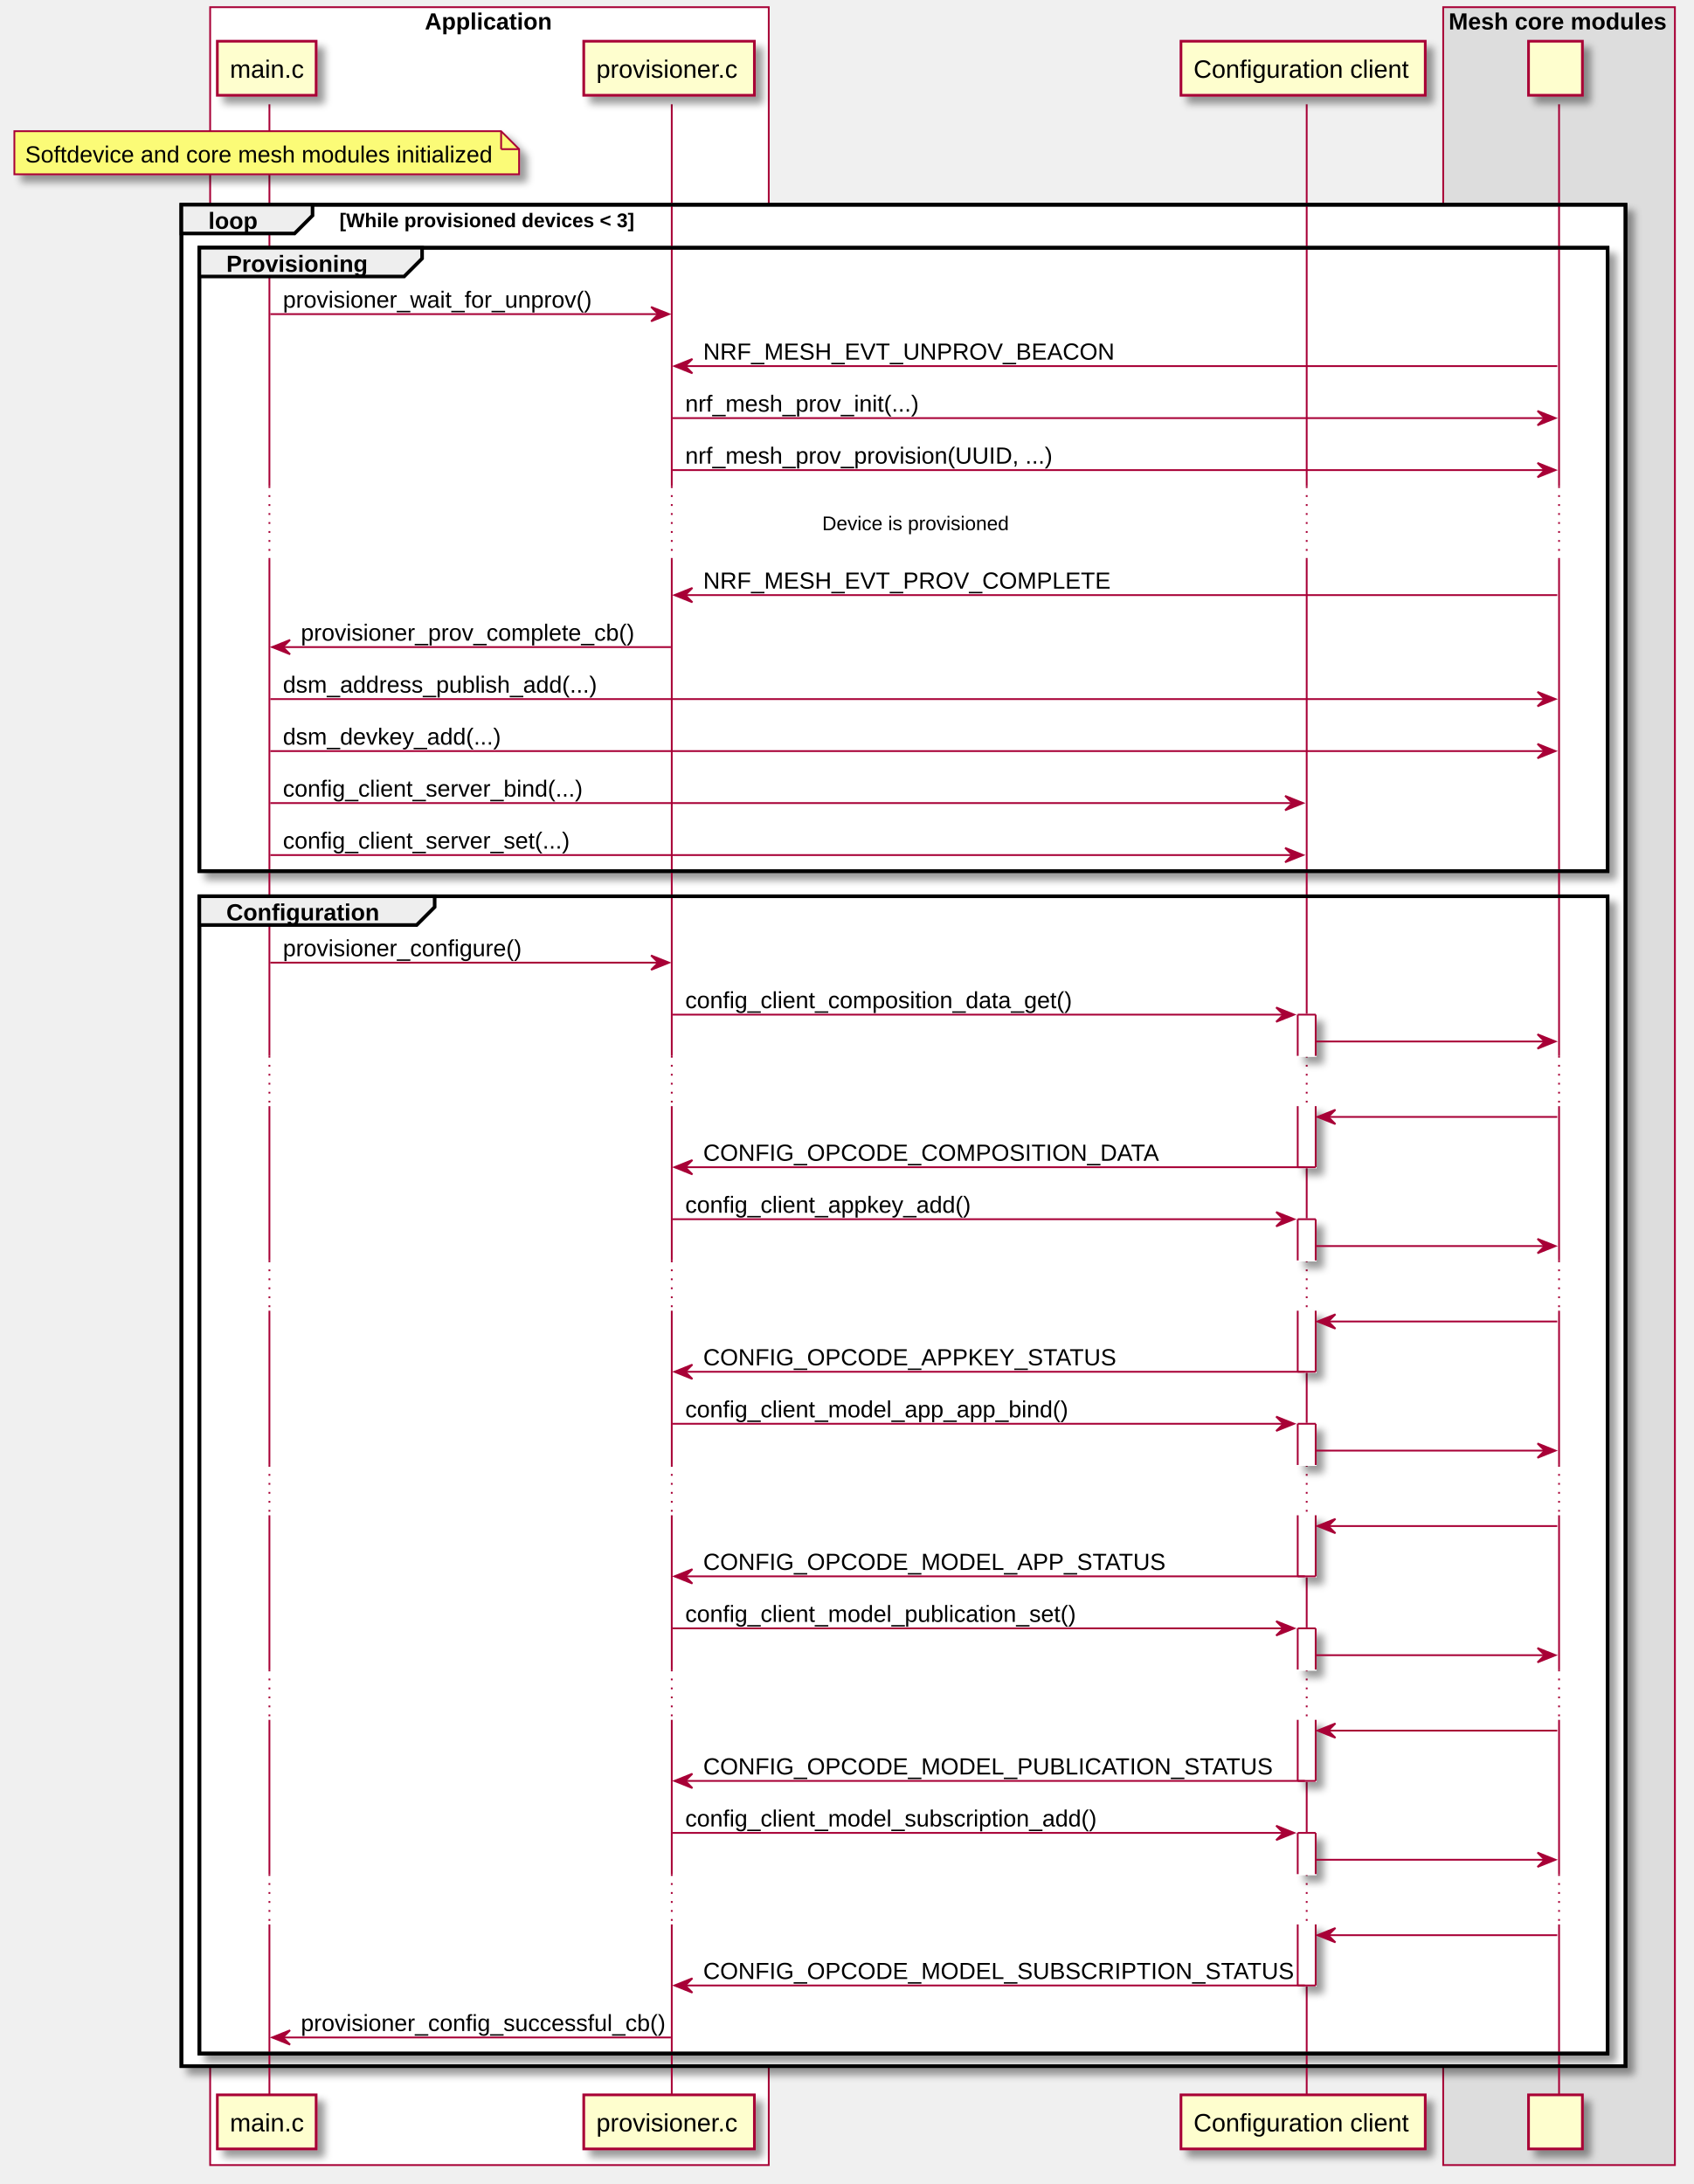
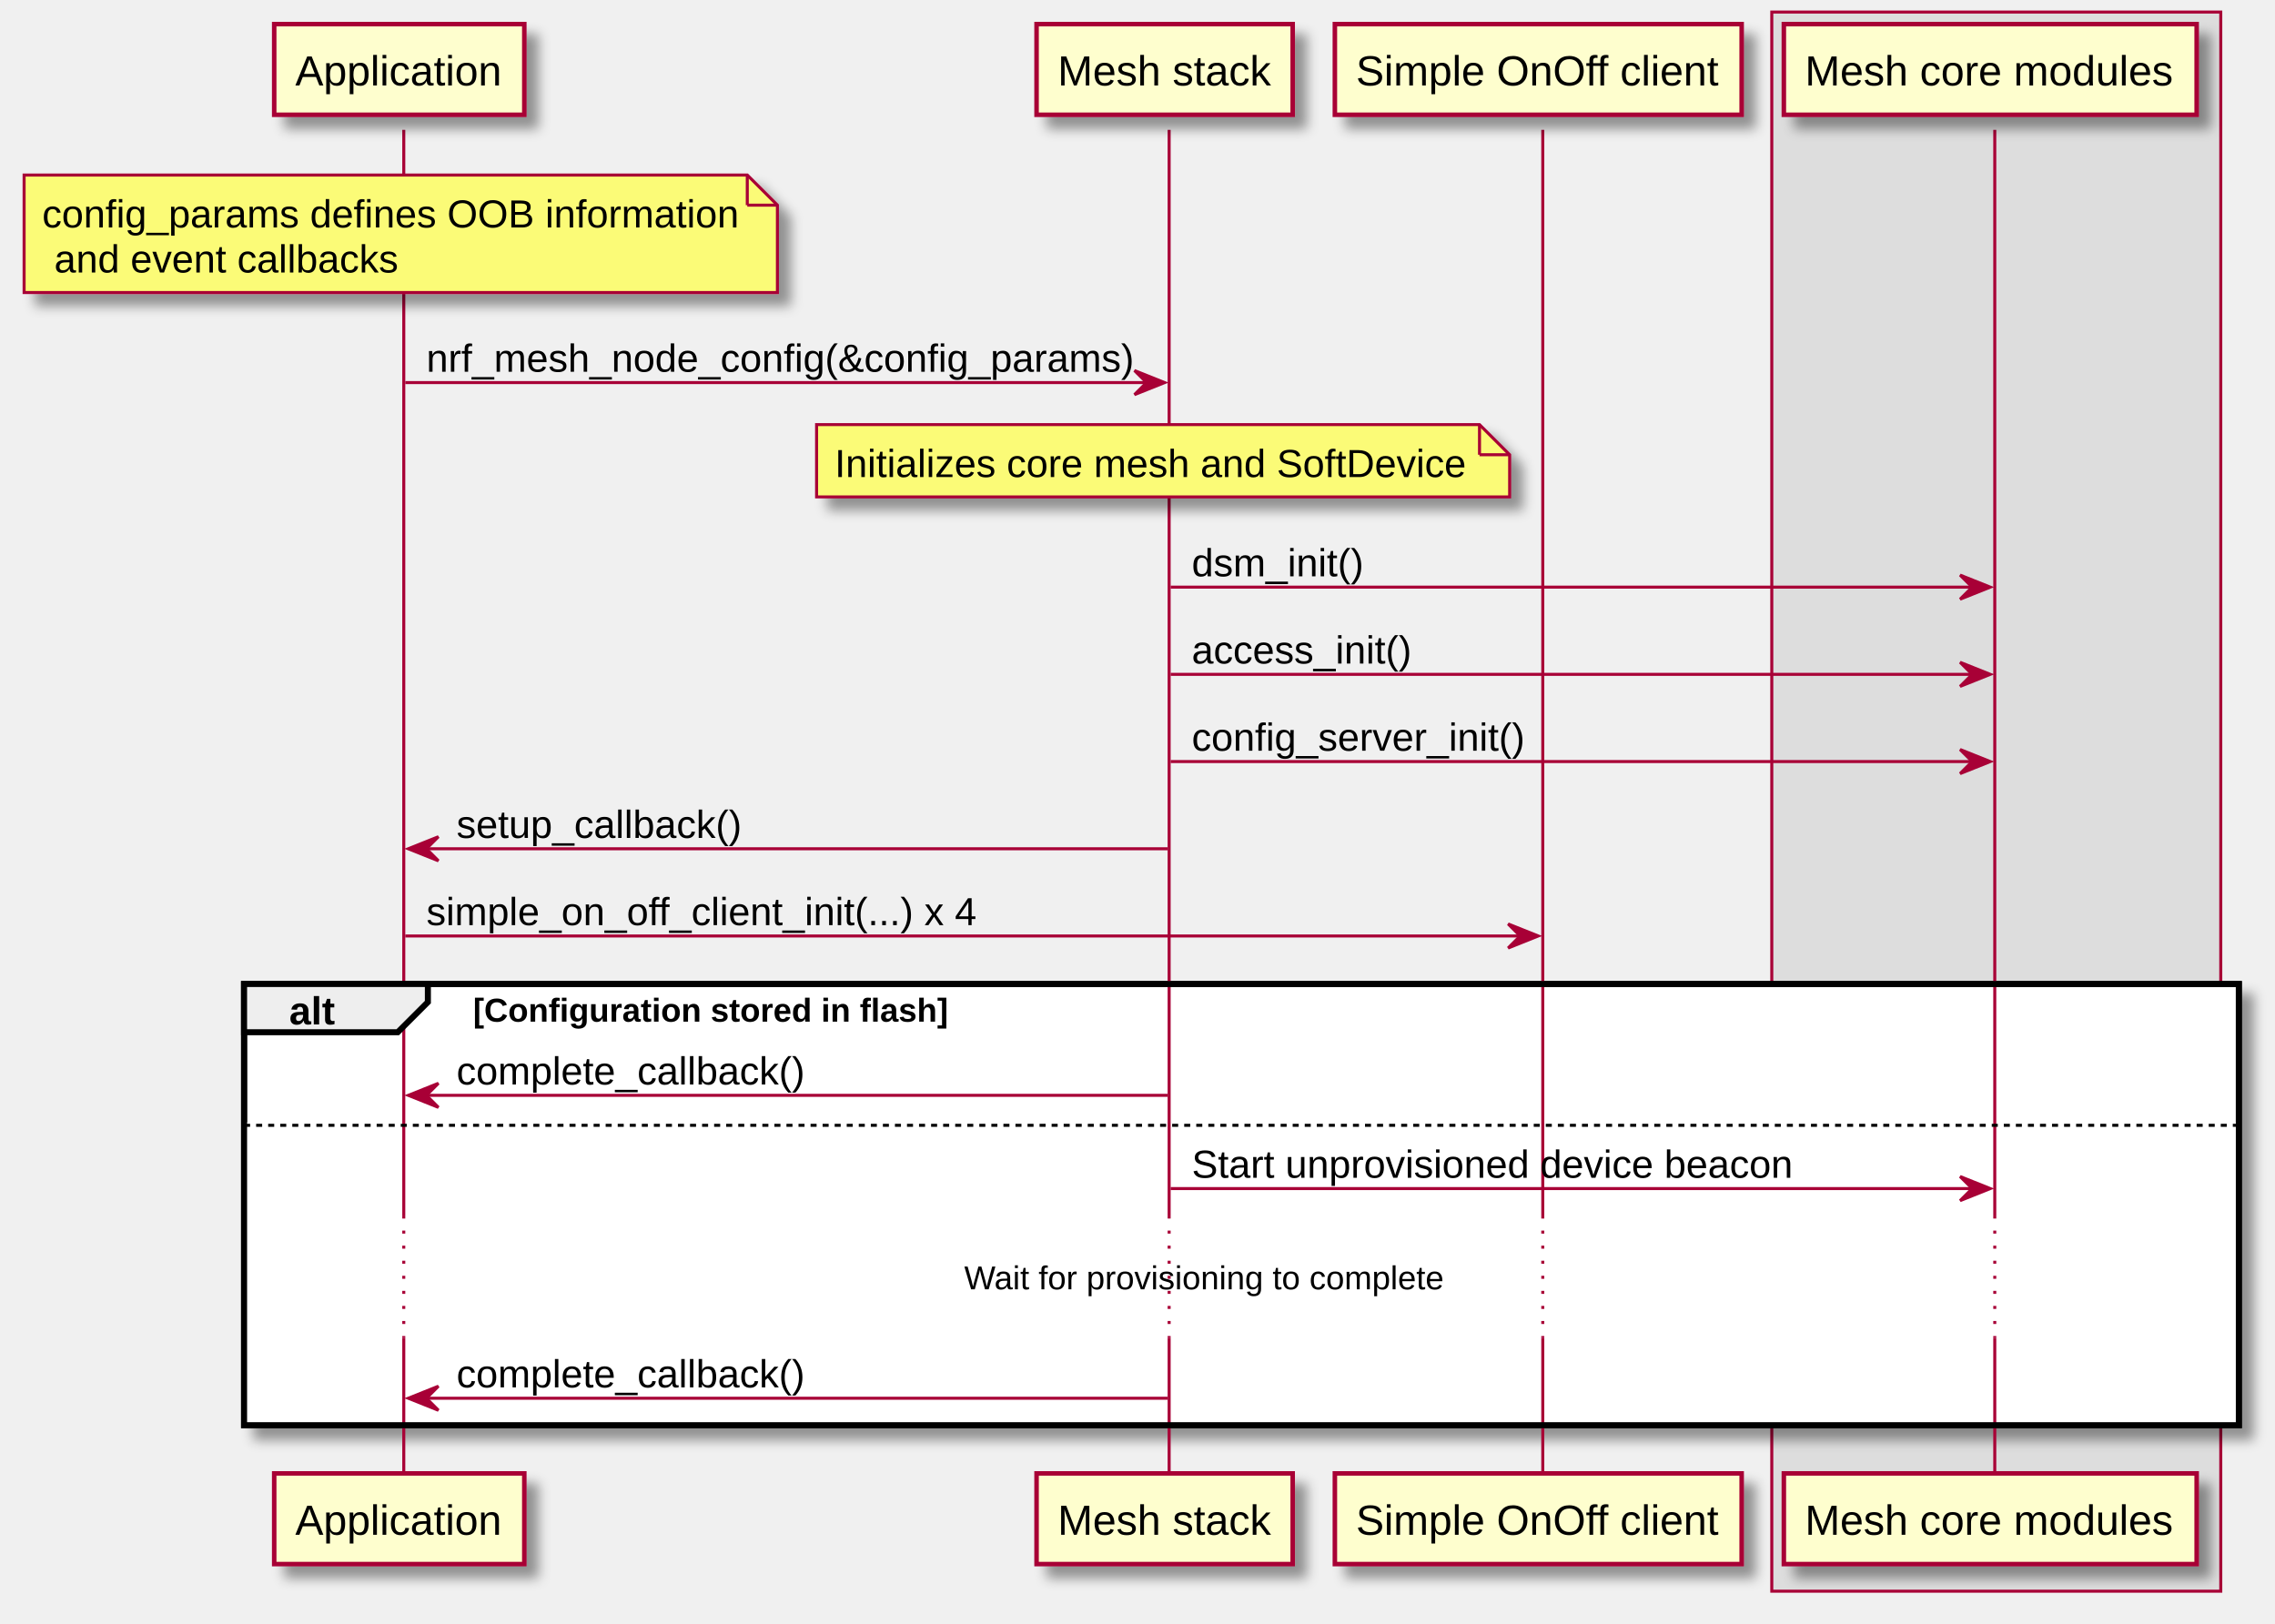
- <svg xmlns="http://www.w3.org/2000/svg" contentScriptType="application/ecmascript" contentStyleType="text/css" height="1216px" preserveAspectRatio="none" style="width:943px;height:1216px;" version="1.1" viewBox="0 0 943 1216" width="943px" zoomAndPan="magnify">
+ <svg xmlns="http://www.w3.org/2000/svg" contentScriptType="application/ecmascript" contentStyleType="text/css" height="539px" preserveAspectRatio="none" style="width:755px;height:539px;" version="1.1" viewBox="0 0 755 539" width="755px" zoomAndPan="magnify">
  <defs>
-     <filter height="300%" id="f1gpi3arxd0qck" width="300%" x="-1" y="-1">
+     <filter height="300%" id="f15h57kr33lll6" width="300%" x="-1" y="-1">
      <feGaussianBlur result="blurOut" stdDeviation="2.0" />
      <feColorMatrix in="blurOut" result="blurOut2" type="matrix" values="0 0 0 0 0 0 0 0 0 0 0 0 0 0 0 0 0 0 .4 0" />
      <feOffset dx="4.0" dy="4.0" in="blurOut2" result="blurOut3" />
      <feBlend in="SourceGraphic" in2="blurOut3" mode="normal" />
    </filter>
  </defs>
  <g>
-     <rect fill="#FFFFFF" height="1201.462" style="stroke: #A80036; stroke-width: 1.0;" width="311" x="117" y="4" />
-     <text fill="#000000" font-family="Arial" font-size="13" font-weight="bold" lengthAdjust="spacingAndGlyphs" textLength="72" x="236.5" y="16.407">Application</text>
-     <rect fill="#DDDDDD" height="1201.462" style="stroke: #A80036; stroke-width: 1.0;" width="129" x="803.5" y="4" />
-     <text fill="#000000" font-family="Arial" font-size="13" font-weight="bold" lengthAdjust="spacingAndGlyphs" textLength="123" x="806.5" y="16.407">Mesh core modules</text>
-     <rect fill="#FFFFFF" filter="url(#f1gpi3arxd0qck)" height="22.949" style="stroke: #FFFFFF; stroke-width: 1.0;" width="10" x="722.5" y="564.927" />
-     <line style="stroke: #A80036; stroke-width: 1.0;" x1="722.5" x2="722.5" y1="564.927" y2="587.876" />
-     <line style="stroke: #A80036; stroke-width: 1.0;" x1="732.5" x2="732.5" y1="564.927" y2="587.876" />
-     <line style="stroke: #A80036; stroke-width: 1.0;" x1="722.5" x2="732.5" y1="564.927" y2="564.927" />
-     <rect fill="#FFFFFF" filter="url(#f1gpi3arxd0qck)" height="34" style="stroke: #FFFFFF; stroke-width: 1.0;" width="10" x="722.5" y="615.876" />
-     <line style="stroke: #A80036; stroke-width: 1.0;" x1="722.5" x2="722.5" y1="615.876" y2="649.876" />
-     <line style="stroke: #A80036; stroke-width: 1.0;" x1="732.5" x2="732.5" y1="615.876" y2="649.876" />
-     <line style="stroke: #A80036; stroke-width: 1.0;" x1="722.5" x2="732.5" y1="649.876" y2="649.876" />
-     <rect fill="#FFFFFF" filter="url(#f1gpi3arxd0qck)" height="22.949" style="stroke: #FFFFFF; stroke-width: 1.0;" width="10" x="722.5" y="678.825" />
-     <line style="stroke: #A80036; stroke-width: 1.0;" x1="722.5" x2="722.5" y1="678.825" y2="701.773" />
-     <line style="stroke: #A80036; stroke-width: 1.0;" x1="732.5" x2="732.5" y1="678.825" y2="701.773" />
-     <line style="stroke: #A80036; stroke-width: 1.0;" x1="722.5" x2="732.5" y1="678.825" y2="678.825" />
-     <rect fill="#FFFFFF" filter="url(#f1gpi3arxd0qck)" height="34" style="stroke: #FFFFFF; stroke-width: 1.0;" width="10" x="722.5" y="729.773" />
-     <line style="stroke: #A80036; stroke-width: 1.0;" x1="722.5" x2="722.5" y1="729.773" y2="763.773" />
-     <line style="stroke: #A80036; stroke-width: 1.0;" x1="732.5" x2="732.5" y1="729.773" y2="763.773" />
-     <line style="stroke: #A80036; stroke-width: 1.0;" x1="722.5" x2="732.5" y1="763.773" y2="763.773" />
-     <rect fill="#FFFFFF" filter="url(#f1gpi3arxd0qck)" height="22.949" style="stroke: #FFFFFF; stroke-width: 1.0;" width="10" x="722.5" y="792.722" />
-     <line style="stroke: #A80036; stroke-width: 1.0;" x1="722.5" x2="722.5" y1="792.722" y2="815.671" />
-     <line style="stroke: #A80036; stroke-width: 1.0;" x1="732.5" x2="732.5" y1="792.722" y2="815.671" />
-     <line style="stroke: #A80036; stroke-width: 1.0;" x1="722.5" x2="732.5" y1="792.722" y2="792.722" />
-     <rect fill="#FFFFFF" filter="url(#f1gpi3arxd0qck)" height="34" style="stroke: #FFFFFF; stroke-width: 1.0;" width="10" x="722.5" y="843.671" />
-     <line style="stroke: #A80036; stroke-width: 1.0;" x1="722.5" x2="722.5" y1="843.671" y2="877.671" />
-     <line style="stroke: #A80036; stroke-width: 1.0;" x1="732.5" x2="732.5" y1="843.671" y2="877.671" />
-     <line style="stroke: #A80036; stroke-width: 1.0;" x1="722.5" x2="732.5" y1="877.671" y2="877.671" />
-     <rect fill="#FFFFFF" filter="url(#f1gpi3arxd0qck)" height="22.949" style="stroke: #FFFFFF; stroke-width: 1.0;" width="10" x="722.5" y="906.62" />
-     <line style="stroke: #A80036; stroke-width: 1.0;" x1="722.5" x2="722.5" y1="906.62" y2="929.568" />
-     <line style="stroke: #A80036; stroke-width: 1.0;" x1="732.5" x2="732.5" y1="906.62" y2="929.568" />
-     <line style="stroke: #A80036; stroke-width: 1.0;" x1="722.5" x2="732.5" y1="906.62" y2="906.62" />
-     <rect fill="#FFFFFF" filter="url(#f1gpi3arxd0qck)" height="34" style="stroke: #FFFFFF; stroke-width: 1.0;" width="10" x="722.5" y="957.568" />
-     <line style="stroke: #A80036; stroke-width: 1.0;" x1="722.5" x2="722.5" y1="957.568" y2="991.568" />
-     <line style="stroke: #A80036; stroke-width: 1.0;" x1="732.5" x2="732.5" y1="957.568" y2="991.568" />
-     <line style="stroke: #A80036; stroke-width: 1.0;" x1="722.5" x2="732.5" y1="991.568" y2="991.568" />
-     <rect fill="#FFFFFF" filter="url(#f1gpi3arxd0qck)" height="22.949" style="stroke: #FFFFFF; stroke-width: 1.0;" width="10" x="722.5" y="1020.517" />
-     <line style="stroke: #A80036; stroke-width: 1.0;" x1="722.5" x2="722.5" y1="1020.517" y2="1043.466" />
-     <line style="stroke: #A80036; stroke-width: 1.0;" x1="732.5" x2="732.5" y1="1020.517" y2="1043.466" />
-     <line style="stroke: #A80036; stroke-width: 1.0;" x1="722.5" x2="732.5" y1="1020.517" y2="1020.517" />
-     <rect fill="#FFFFFF" filter="url(#f1gpi3arxd0qck)" height="34" style="stroke: #FFFFFF; stroke-width: 1.0;" width="10" x="722.5" y="1071.466" />
-     <line style="stroke: #A80036; stroke-width: 1.0;" x1="722.5" x2="722.5" y1="1071.466" y2="1105.466" />
-     <line style="stroke: #A80036; stroke-width: 1.0;" x1="732.5" x2="732.5" y1="1071.466" y2="1105.466" />
-     <line style="stroke: #A80036; stroke-width: 1.0;" x1="722.5" x2="732.5" y1="1105.466" y2="1105.466" />
-     <rect fill="#FFFFFF" filter="url(#f1gpi3arxd0qck)" height="1036.367" style="stroke: #000000; stroke-width: 2.0;" width="804" x="101" y="113.996" />
-     <rect fill="#FFFFFF" filter="url(#f1gpi3arxd0qck)" height="347.085" style="stroke: #000000; stroke-width: 2.0;" width="784" x="111" y="137.945" />
-     <rect fill="#FFFFFF" filter="url(#f1gpi3arxd0qck)" height="644.333" style="stroke: #000000; stroke-width: 2.0;" width="784" x="111" y="499.03" />
-     <line style="stroke: #A80036; stroke-width: 1.0;" x1="150" x2="150" y1="58.047" y2="270.688" />
-     <line style="stroke: #A80036; stroke-width: 1.0; stroke-dasharray: 1.0,4.0;" x1="150" x2="150" y1="270.688" y2="311.337" />
-     <line style="stroke: #A80036; stroke-width: 1.0;" x1="150" x2="150" y1="311.337" y2="587.876" />
-     <line style="stroke: #A80036; stroke-width: 1.0; stroke-dasharray: 1.0,4.0;" x1="150" x2="150" y1="587.876" y2="615.876" />
-     <line style="stroke: #A80036; stroke-width: 1.0;" x1="150" x2="150" y1="615.876" y2="701.773" />
-     <line style="stroke: #A80036; stroke-width: 1.0; stroke-dasharray: 1.0,4.0;" x1="150" x2="150" y1="701.773" y2="729.773" />
-     <line style="stroke: #A80036; stroke-width: 1.0;" x1="150" x2="150" y1="729.773" y2="815.671" />
-     <line style="stroke: #A80036; stroke-width: 1.0; stroke-dasharray: 1.0,4.0;" x1="150" x2="150" y1="815.671" y2="843.671" />
-     <line style="stroke: #A80036; stroke-width: 1.0;" x1="150" x2="150" y1="843.671" y2="929.568" />
-     <line style="stroke: #A80036; stroke-width: 1.0; stroke-dasharray: 1.0,4.0;" x1="150" x2="150" y1="929.568" y2="957.568" />
-     <line style="stroke: #A80036; stroke-width: 1.0;" x1="150" x2="150" y1="957.568" y2="1043.466" />
-     <line style="stroke: #A80036; stroke-width: 1.0; stroke-dasharray: 1.0,4.0;" x1="150" x2="150" y1="1043.466" y2="1071.466" />
-     <line style="stroke: #A80036; stroke-width: 1.0;" x1="150" x2="150" y1="1071.466" y2="1167.363" />
-     <line style="stroke: #A80036; stroke-width: 1.0;" x1="374" x2="374" y1="58.047" y2="270.688" />
-     <line style="stroke: #A80036; stroke-width: 1.0; stroke-dasharray: 1.0,4.0;" x1="374" x2="374" y1="270.688" y2="311.337" />
-     <line style="stroke: #A80036; stroke-width: 1.0;" x1="374" x2="374" y1="311.337" y2="587.876" />
-     <line style="stroke: #A80036; stroke-width: 1.0; stroke-dasharray: 1.0,4.0;" x1="374" x2="374" y1="587.876" y2="615.876" />
-     <line style="stroke: #A80036; stroke-width: 1.0;" x1="374" x2="374" y1="615.876" y2="701.773" />
-     <line style="stroke: #A80036; stroke-width: 1.0; stroke-dasharray: 1.0,4.0;" x1="374" x2="374" y1="701.773" y2="729.773" />
-     <line style="stroke: #A80036; stroke-width: 1.0;" x1="374" x2="374" y1="729.773" y2="815.671" />
-     <line style="stroke: #A80036; stroke-width: 1.0; stroke-dasharray: 1.0,4.0;" x1="374" x2="374" y1="815.671" y2="843.671" />
-     <line style="stroke: #A80036; stroke-width: 1.0;" x1="374" x2="374" y1="843.671" y2="929.568" />
-     <line style="stroke: #A80036; stroke-width: 1.0; stroke-dasharray: 1.0,4.0;" x1="374" x2="374" y1="929.568" y2="957.568" />
-     <line style="stroke: #A80036; stroke-width: 1.0;" x1="374" x2="374" y1="957.568" y2="1043.466" />
-     <line style="stroke: #A80036; stroke-width: 1.0; stroke-dasharray: 1.0,4.0;" x1="374" x2="374" y1="1043.466" y2="1071.466" />
-     <line style="stroke: #A80036; stroke-width: 1.0;" x1="374" x2="374" y1="1071.466" y2="1167.363" />
-     <line style="stroke: #A80036; stroke-width: 1.0;" x1="727.5" x2="727.5" y1="58.047" y2="270.688" />
-     <line style="stroke: #A80036; stroke-width: 1.0; stroke-dasharray: 1.0,4.0;" x1="727.5" x2="727.5" y1="270.688" y2="311.337" />
-     <line style="stroke: #A80036; stroke-width: 1.0;" x1="727.5" x2="727.5" y1="311.337" y2="587.876" />
-     <line style="stroke: #A80036; stroke-width: 1.0; stroke-dasharray: 1.0,4.0;" x1="727.5" x2="727.5" y1="587.876" y2="615.876" />
-     <line style="stroke: #A80036; stroke-width: 1.0;" x1="727.5" x2="727.5" y1="615.876" y2="701.773" />
-     <line style="stroke: #A80036; stroke-width: 1.0; stroke-dasharray: 1.0,4.0;" x1="727.5" x2="727.5" y1="701.773" y2="729.773" />
-     <line style="stroke: #A80036; stroke-width: 1.0;" x1="727.5" x2="727.5" y1="729.773" y2="815.671" />
-     <line style="stroke: #A80036; stroke-width: 1.0; stroke-dasharray: 1.0,4.0;" x1="727.5" x2="727.5" y1="815.671" y2="843.671" />
-     <line style="stroke: #A80036; stroke-width: 1.0;" x1="727.5" x2="727.5" y1="843.671" y2="929.568" />
-     <line style="stroke: #A80036; stroke-width: 1.0; stroke-dasharray: 1.0,4.0;" x1="727.5" x2="727.5" y1="929.568" y2="957.568" />
-     <line style="stroke: #A80036; stroke-width: 1.0;" x1="727.5" x2="727.5" y1="957.568" y2="1043.466" />
-     <line style="stroke: #A80036; stroke-width: 1.0; stroke-dasharray: 1.0,4.0;" x1="727.5" x2="727.5" y1="1043.466" y2="1071.466" />
-     <line style="stroke: #A80036; stroke-width: 1.0;" x1="727.5" x2="727.5" y1="1071.466" y2="1167.363" />
-     <line style="stroke: #A80036; stroke-width: 1.0;" x1="868" x2="868" y1="58.047" y2="270.688" />
-     <line style="stroke: #A80036; stroke-width: 1.0; stroke-dasharray: 1.0,4.0;" x1="868" x2="868" y1="270.688" y2="311.337" />
-     <line style="stroke: #A80036; stroke-width: 1.0;" x1="868" x2="868" y1="311.337" y2="587.876" />
-     <line style="stroke: #A80036; stroke-width: 1.0; stroke-dasharray: 1.0,4.0;" x1="868" x2="868" y1="587.876" y2="615.876" />
-     <line style="stroke: #A80036; stroke-width: 1.0;" x1="868" x2="868" y1="615.876" y2="701.773" />
-     <line style="stroke: #A80036; stroke-width: 1.0; stroke-dasharray: 1.0,4.0;" x1="868" x2="868" y1="701.773" y2="729.773" />
-     <line style="stroke: #A80036; stroke-width: 1.0;" x1="868" x2="868" y1="729.773" y2="815.671" />
-     <line style="stroke: #A80036; stroke-width: 1.0; stroke-dasharray: 1.0,4.0;" x1="868" x2="868" y1="815.671" y2="843.671" />
-     <line style="stroke: #A80036; stroke-width: 1.0;" x1="868" x2="868" y1="843.671" y2="929.568" />
-     <line style="stroke: #A80036; stroke-width: 1.0; stroke-dasharray: 1.0,4.0;" x1="868" x2="868" y1="929.568" y2="957.568" />
-     <line style="stroke: #A80036; stroke-width: 1.0;" x1="868" x2="868" y1="957.568" y2="1043.466" />
-     <line style="stroke: #A80036; stroke-width: 1.0; stroke-dasharray: 1.0,4.0;" x1="868" x2="868" y1="1043.466" y2="1071.466" />
-     <line style="stroke: #A80036; stroke-width: 1.0;" x1="868" x2="868" y1="1071.466" y2="1167.363" />
-     <rect fill="#FEFECE" filter="url(#f1gpi3arxd0qck)" height="30.099" style="stroke: #A80036; stroke-width: 1.5;" width="55" x="121" y="22.949" />
-     <text fill="#000000" font-family="Arial" font-size="14" lengthAdjust="spacingAndGlyphs" textLength="41" x="128" y="43.31">main.c</text>
-     <rect fill="#FEFECE" filter="url(#f1gpi3arxd0qck)" height="30.099" style="stroke: #A80036; stroke-width: 1.5;" width="55" x="121" y="1166.363" />
-     <text fill="#000000" font-family="Arial" font-size="14" lengthAdjust="spacingAndGlyphs" textLength="41" x="128" y="1186.724">main.c</text>
-     <rect fill="#FEFECE" filter="url(#f1gpi3arxd0qck)" height="30.099" style="stroke: #A80036; stroke-width: 1.5;" width="95" x="325" y="22.949" />
-     <text fill="#000000" font-family="Arial" font-size="14" lengthAdjust="spacingAndGlyphs" textLength="81" x="332" y="43.31">provisioner.c</text>
-     <rect fill="#FEFECE" filter="url(#f1gpi3arxd0qck)" height="30.099" style="stroke: #A80036; stroke-width: 1.5;" width="95" x="325" y="1166.363" />
-     <text fill="#000000" font-family="Arial" font-size="14" lengthAdjust="spacingAndGlyphs" textLength="81" x="332" y="1186.724">provisioner.c</text>
-     <rect fill="#FEFECE" filter="url(#f1gpi3arxd0qck)" height="30.099" style="stroke: #A80036; stroke-width: 1.5;" width="136" x="657.5" y="22.949" />
-     <text fill="#000000" font-family="Arial" font-size="14" lengthAdjust="spacingAndGlyphs" textLength="122" x="664.5" y="43.31">Configuration client</text>
-     <rect fill="#FEFECE" filter="url(#f1gpi3arxd0qck)" height="30.099" style="stroke: #A80036; stroke-width: 1.5;" width="136" x="657.5" y="1166.363" />
-     <text fill="#000000" font-family="Arial" font-size="14" lengthAdjust="spacingAndGlyphs" textLength="122" x="664.5" y="1186.724">Configuration client</text>
-     <rect fill="#FEFECE" filter="url(#f1gpi3arxd0qck)" height="30.099" style="stroke: #A80036; stroke-width: 1.5;" width="30" x="851" y="22.949" />
-     <text fill="#000000" font-family="Arial" font-size="14" lengthAdjust="spacingAndGlyphs" textLength="0" x="874" y="43.31" />
-     <rect fill="#FEFECE" filter="url(#f1gpi3arxd0qck)" height="30.099" style="stroke: #A80036; stroke-width: 1.5;" width="30" x="851" y="1166.363" />
-     <text fill="#000000" font-family="Arial" font-size="14" lengthAdjust="spacingAndGlyphs" textLength="0" x="874" y="1186.724" />
-     <rect fill="#FFFFFF" filter="url(#f1gpi3arxd0qck)" height="22.949" style="stroke: #FFFFFF; stroke-width: 1.0;" width="10" x="722.5" y="564.927" />
-     <line style="stroke: #A80036; stroke-width: 1.0;" x1="722.5" x2="722.5" y1="564.927" y2="587.876" />
-     <line style="stroke: #A80036; stroke-width: 1.0;" x1="732.5" x2="732.5" y1="564.927" y2="587.876" />
-     <line style="stroke: #A80036; stroke-width: 1.0;" x1="722.5" x2="732.5" y1="564.927" y2="564.927" />
-     <rect fill="#FFFFFF" filter="url(#f1gpi3arxd0qck)" height="34" style="stroke: #FFFFFF; stroke-width: 1.0;" width="10" x="722.5" y="615.876" />
-     <line style="stroke: #A80036; stroke-width: 1.0;" x1="722.5" x2="722.5" y1="615.876" y2="649.876" />
-     <line style="stroke: #A80036; stroke-width: 1.0;" x1="732.5" x2="732.5" y1="615.876" y2="649.876" />
-     <line style="stroke: #A80036; stroke-width: 1.0;" x1="722.5" x2="732.5" y1="649.876" y2="649.876" />
-     <rect fill="#FFFFFF" filter="url(#f1gpi3arxd0qck)" height="22.949" style="stroke: #FFFFFF; stroke-width: 1.0;" width="10" x="722.5" y="678.825" />
-     <line style="stroke: #A80036; stroke-width: 1.0;" x1="722.5" x2="722.5" y1="678.825" y2="701.773" />
-     <line style="stroke: #A80036; stroke-width: 1.0;" x1="732.5" x2="732.5" y1="678.825" y2="701.773" />
-     <line style="stroke: #A80036; stroke-width: 1.0;" x1="722.5" x2="732.5" y1="678.825" y2="678.825" />
-     <rect fill="#FFFFFF" filter="url(#f1gpi3arxd0qck)" height="34" style="stroke: #FFFFFF; stroke-width: 1.0;" width="10" x="722.5" y="729.773" />
-     <line style="stroke: #A80036; stroke-width: 1.0;" x1="722.5" x2="722.5" y1="729.773" y2="763.773" />
-     <line style="stroke: #A80036; stroke-width: 1.0;" x1="732.5" x2="732.5" y1="729.773" y2="763.773" />
-     <line style="stroke: #A80036; stroke-width: 1.0;" x1="722.5" x2="732.5" y1="763.773" y2="763.773" />
-     <rect fill="#FFFFFF" filter="url(#f1gpi3arxd0qck)" height="22.949" style="stroke: #FFFFFF; stroke-width: 1.0;" width="10" x="722.5" y="792.722" />
-     <line style="stroke: #A80036; stroke-width: 1.0;" x1="722.5" x2="722.5" y1="792.722" y2="815.671" />
-     <line style="stroke: #A80036; stroke-width: 1.0;" x1="732.5" x2="732.5" y1="792.722" y2="815.671" />
-     <line style="stroke: #A80036; stroke-width: 1.0;" x1="722.5" x2="732.5" y1="792.722" y2="792.722" />
-     <rect fill="#FFFFFF" filter="url(#f1gpi3arxd0qck)" height="34" style="stroke: #FFFFFF; stroke-width: 1.0;" width="10" x="722.5" y="843.671" />
-     <line style="stroke: #A80036; stroke-width: 1.0;" x1="722.5" x2="722.5" y1="843.671" y2="877.671" />
-     <line style="stroke: #A80036; stroke-width: 1.0;" x1="732.5" x2="732.5" y1="843.671" y2="877.671" />
-     <line style="stroke: #A80036; stroke-width: 1.0;" x1="722.5" x2="732.5" y1="877.671" y2="877.671" />
-     <rect fill="#FFFFFF" filter="url(#f1gpi3arxd0qck)" height="22.949" style="stroke: #FFFFFF; stroke-width: 1.0;" width="10" x="722.5" y="906.62" />
-     <line style="stroke: #A80036; stroke-width: 1.0;" x1="722.5" x2="722.5" y1="906.62" y2="929.568" />
-     <line style="stroke: #A80036; stroke-width: 1.0;" x1="732.5" x2="732.5" y1="906.62" y2="929.568" />
-     <line style="stroke: #A80036; stroke-width: 1.0;" x1="722.5" x2="732.5" y1="906.62" y2="906.62" />
-     <rect fill="#FFFFFF" filter="url(#f1gpi3arxd0qck)" height="34" style="stroke: #FFFFFF; stroke-width: 1.0;" width="10" x="722.5" y="957.568" />
-     <line style="stroke: #A80036; stroke-width: 1.0;" x1="722.5" x2="722.5" y1="957.568" y2="991.568" />
-     <line style="stroke: #A80036; stroke-width: 1.0;" x1="732.5" x2="732.5" y1="957.568" y2="991.568" />
-     <line style="stroke: #A80036; stroke-width: 1.0;" x1="722.5" x2="732.5" y1="991.568" y2="991.568" />
-     <rect fill="#FFFFFF" filter="url(#f1gpi3arxd0qck)" height="22.949" style="stroke: #FFFFFF; stroke-width: 1.0;" width="10" x="722.5" y="1020.517" />
-     <line style="stroke: #A80036; stroke-width: 1.0;" x1="722.5" x2="722.5" y1="1020.517" y2="1043.466" />
-     <line style="stroke: #A80036; stroke-width: 1.0;" x1="732.5" x2="732.5" y1="1020.517" y2="1043.466" />
-     <line style="stroke: #A80036; stroke-width: 1.0;" x1="722.5" x2="732.5" y1="1020.517" y2="1020.517" />
-     <rect fill="#FFFFFF" filter="url(#f1gpi3arxd0qck)" height="34" style="stroke: #FFFFFF; stroke-width: 1.0;" width="10" x="722.5" y="1071.466" />
-     <line style="stroke: #A80036; stroke-width: 1.0;" x1="722.5" x2="722.5" y1="1071.466" y2="1105.466" />
-     <line style="stroke: #A80036; stroke-width: 1.0;" x1="732.5" x2="732.5" y1="1071.466" y2="1105.466" />
-     <line style="stroke: #A80036; stroke-width: 1.0;" x1="722.5" x2="732.5" y1="1105.466" y2="1105.466" />
-     <polygon fill="#FBFB77" filter="url(#f1gpi3arxd0qck)" points="8,73.047,8,97.047,289,97.047,289,83.047,279,73.047,8,73.047" style="stroke: #A80036; stroke-width: 1.0;" />
-     <line style="stroke: #A80036; stroke-width: 1.0;" x1="279" x2="279" y1="73.047" y2="83.047" />
-     <line style="stroke: #A80036; stroke-width: 1.0;" x1="289" x2="279" y1="83.047" y2="83.047" />
-     <text fill="#000000" font-family="Arial" font-size="13" lengthAdjust="spacingAndGlyphs" textLength="260" x="14" y="90.454">Softdevice and core mesh modules initialized</text>
-     <rect fill="none" height="1036.367" style="stroke: #000000; stroke-width: 2.0;" width="804" x="101" y="113.996" />
-     <polygon fill="#EEEEEE" points="101,113.996,174,113.996,174,119.996,164,129.996,101,129.996,101,113.996" style="stroke: #000000; stroke-width: 2.0;" />
-     <text fill="#000000" font-family="Arial" font-size="13" font-weight="bold" lengthAdjust="spacingAndGlyphs" textLength="28" x="116" y="127.403">loop</text>
-     <text fill="#000000" font-family="Arial" font-size="11" font-weight="bold" lengthAdjust="spacingAndGlyphs" textLength="171" x="189" y="126.494">[While provisioned devices &lt; 3]</text>
-     <rect fill="none" height="347.085" style="stroke: #000000; stroke-width: 2.0;" width="784" x="111" y="137.945" />
-     <polygon fill="#EEEEEE" points="111,137.945,235,137.945,235,143.945,225,153.945,111,153.945,111,137.945" style="stroke: #000000; stroke-width: 2.0;" />
-     <text fill="#000000" font-family="Arial" font-size="13" font-weight="bold" lengthAdjust="spacingAndGlyphs" textLength="79" x="126" y="151.351">Provisioning</text>
-     <polygon fill="#A80036" points="362.5,170.894,372.5,174.894,362.5,178.894,366.5,174.894" style="stroke: #A80036; stroke-width: 1.0;" />
-     <line style="stroke: #A80036; stroke-width: 1.0;" x1="150.5" x2="368.5" y1="174.894" y2="174.894" />
-     <text fill="#000000" font-family="Arial" font-size="13" lengthAdjust="spacingAndGlyphs" textLength="164" x="157.5" y="171.3">provisioner_wait_for_unprov()</text>
-     <polygon fill="#A80036" points="385.5,199.842,375.5,203.842,385.5,207.842,381.5,203.842" style="stroke: #A80036; stroke-width: 1.0;" />
-     <line style="stroke: #A80036; stroke-width: 1.0;" x1="379.5" x2="867" y1="203.842" y2="203.842" />
-     <text fill="#000000" font-family="Arial" font-size="13" lengthAdjust="spacingAndGlyphs" textLength="227" x="391.5" y="200.249">NRF_MESH_EVT_UNPROV_BEACON</text>
-     <polygon fill="#A80036" points="856,228.791,866,232.791,856,236.791,860,232.791" style="stroke: #A80036; stroke-width: 1.0;" />
-     <line style="stroke: #A80036; stroke-width: 1.0;" x1="374.5" x2="862" y1="232.791" y2="232.791" />
-     <text fill="#000000" font-family="Arial" font-size="13" lengthAdjust="spacingAndGlyphs" textLength="127" x="381.5" y="229.197">nrf_mesh_prov_init(...)</text>
-     <polygon fill="#A80036" points="856,257.74,866,261.74,856,265.74,860,261.74" style="stroke: #A80036; stroke-width: 1.0;" />
-     <line style="stroke: #A80036; stroke-width: 1.0;" x1="374.5" x2="862" y1="261.74" y2="261.74" />
-     <text fill="#000000" font-family="Arial" font-size="13" lengthAdjust="spacingAndGlyphs" textLength="198" x="381.5" y="258.146">nrf_mesh_prov_provision(UUID, ...)</text>
-     <text fill="#000000" font-family="Arial" font-size="11" lengthAdjust="spacingAndGlyphs" textLength="103" x="457.75" y="295.186">Device is provisioned</text>
-     <polygon fill="#A80036" points="385.5,327.337,375.5,331.337,385.5,335.337,381.5,331.337" style="stroke: #A80036; stroke-width: 1.0;" />
-     <line style="stroke: #A80036; stroke-width: 1.0;" x1="379.5" x2="867" y1="331.337" y2="331.337" />
-     <text fill="#000000" font-family="Arial" font-size="13" lengthAdjust="spacingAndGlyphs" textLength="225" x="391.5" y="327.744">NRF_MESH_EVT_PROV_COMPLETE</text>
-     <polygon fill="#A80036" points="161.5,356.286,151.5,360.286,161.5,364.286,157.5,360.286" style="stroke: #A80036; stroke-width: 1.0;" />
-     <line style="stroke: #A80036; stroke-width: 1.0;" x1="155.5" x2="373.5" y1="360.286" y2="360.286" />
-     <text fill="#000000" font-family="Arial" font-size="13" lengthAdjust="spacingAndGlyphs" textLength="180" x="167.5" y="356.693">provisioner_prov_complete_cb()</text>
-     <polygon fill="#A80036" points="856,385.235,866,389.235,856,393.235,860,389.235" style="stroke: #A80036; stroke-width: 1.0;" />
-     <line style="stroke: #A80036; stroke-width: 1.0;" x1="150.5" x2="862" y1="389.235" y2="389.235" />
-     <text fill="#000000" font-family="Arial" font-size="13" lengthAdjust="spacingAndGlyphs" textLength="174" x="157.5" y="385.641">dsm_address_publish_add(...)</text>
-     <polygon fill="#A80036" points="856,414.184,866,418.184,856,422.184,860,418.184" style="stroke: #A80036; stroke-width: 1.0;" />
-     <line style="stroke: #A80036; stroke-width: 1.0;" x1="150.5" x2="862" y1="418.184" y2="418.184" />
-     <text fill="#000000" font-family="Arial" font-size="13" lengthAdjust="spacingAndGlyphs" textLength="120" x="157.5" y="414.59">dsm_devkey_add(...)</text>
-     <polygon fill="#A80036" points="715.5,443.132,725.5,447.132,715.5,451.132,719.5,447.132" style="stroke: #A80036; stroke-width: 1.0;" />
-     <line style="stroke: #A80036; stroke-width: 1.0;" x1="150.5" x2="721.5" y1="447.132" y2="447.132" />
-     <text fill="#000000" font-family="Arial" font-size="13" lengthAdjust="spacingAndGlyphs" textLength="164" x="157.5" y="443.539">config_client_server_bind(...)</text>
-     <polygon fill="#A80036" points="715.5,472.081,725.5,476.081,715.5,480.081,719.5,476.081" style="stroke: #A80036; stroke-width: 1.0;" />
-     <line style="stroke: #A80036; stroke-width: 1.0;" x1="150.5" x2="721.5" y1="476.081" y2="476.081" />
-     <text fill="#000000" font-family="Arial" font-size="13" lengthAdjust="spacingAndGlyphs" textLength="158" x="157.5" y="472.488">config_client_server_set(...)</text>
-     <rect fill="none" height="644.333" style="stroke: #000000; stroke-width: 2.0;" width="784" x="111" y="499.03" />
-     <polygon fill="#EEEEEE" points="111,499.03,242,499.03,242,505.03,232,515.03,111,515.03,111,499.03" style="stroke: #000000; stroke-width: 2.0;" />
-     <text fill="#000000" font-family="Arial" font-size="13" font-weight="bold" lengthAdjust="spacingAndGlyphs" textLength="86" x="126" y="512.436">Configuration</text>
-     <polygon fill="#A80036" points="362.5,531.979,372.5,535.979,362.5,539.979,366.5,535.979" style="stroke: #A80036; stroke-width: 1.0;" />
-     <line style="stroke: #A80036; stroke-width: 1.0;" x1="150.5" x2="368.5" y1="535.979" y2="535.979" />
-     <text fill="#000000" font-family="Arial" font-size="13" lengthAdjust="spacingAndGlyphs" textLength="128" x="157.5" y="532.385">provisioner_configure()</text>
-     <polygon fill="#A80036" points="710.5,560.927,720.5,564.927,710.5,568.927,714.5,564.927" style="stroke: #A80036; stroke-width: 1.0;" />
-     <line style="stroke: #A80036; stroke-width: 1.0;" x1="374.5" x2="716.5" y1="564.927" y2="564.927" />
-     <text fill="#000000" font-family="Arial" font-size="13" lengthAdjust="spacingAndGlyphs" textLength="214" x="381.5" y="561.334">config_client_composition_data_get()</text>
-     <polygon fill="#A80036" points="856,575.876,866,579.876,856,583.876,860,579.876" style="stroke: #A80036; stroke-width: 1.0;" />
-     <line style="stroke: #A80036; stroke-width: 1.0;" x1="732.5" x2="862" y1="579.876" y2="579.876" />
-     <polygon fill="#A80036" points="743.5,617.876,733.5,621.876,743.5,625.876,739.5,621.876" style="stroke: #A80036; stroke-width: 1.0;" />
-     <line style="stroke: #A80036; stroke-width: 1.0;" x1="737.5" x2="867" y1="621.876" y2="621.876" />
-     <polygon fill="#A80036" points="385.5,645.876,375.5,649.876,385.5,653.876,381.5,649.876" style="stroke: #A80036; stroke-width: 1.0;" />
-     <line style="stroke: #A80036; stroke-width: 1.0;" x1="379.5" x2="726.5" y1="649.876" y2="649.876" />
-     <text fill="#000000" font-family="Arial" font-size="13" lengthAdjust="spacingAndGlyphs" textLength="250" x="391.5" y="646.283">CONFIG_OPCODE_COMPOSITION_DATA</text>
-     <polygon fill="#A80036" points="710.5,674.825,720.5,678.825,710.5,682.825,714.5,678.825" style="stroke: #A80036; stroke-width: 1.0;" />
-     <line style="stroke: #A80036; stroke-width: 1.0;" x1="374.5" x2="716.5" y1="678.825" y2="678.825" />
-     <text fill="#000000" font-family="Arial" font-size="13" lengthAdjust="spacingAndGlyphs" textLength="157" x="381.5" y="675.231">config_client_appkey_add()</text>
-     <polygon fill="#A80036" points="856,689.773,866,693.773,856,697.773,860,693.773" style="stroke: #A80036; stroke-width: 1.0;" />
-     <line style="stroke: #A80036; stroke-width: 1.0;" x1="732.5" x2="862" y1="693.773" y2="693.773" />
-     <polygon fill="#A80036" points="743.5,731.773,733.5,735.773,743.5,739.773,739.5,735.773" style="stroke: #A80036; stroke-width: 1.0;" />
-     <line style="stroke: #A80036; stroke-width: 1.0;" x1="737.5" x2="867" y1="735.773" y2="735.773" />
-     <polygon fill="#A80036" points="385.5,759.773,375.5,763.773,385.5,767.773,381.5,763.773" style="stroke: #A80036; stroke-width: 1.0;" />
-     <line style="stroke: #A80036; stroke-width: 1.0;" x1="379.5" x2="726.5" y1="763.773" y2="763.773" />
-     <text fill="#000000" font-family="Arial" font-size="13" lengthAdjust="spacingAndGlyphs" textLength="230" x="391.5" y="760.18">CONFIG_OPCODE_APPKEY_STATUS</text>
-     <polygon fill="#A80036" points="710.5,788.722,720.5,792.722,710.5,796.722,714.5,792.722" style="stroke: #A80036; stroke-width: 1.0;" />
-     <line style="stroke: #A80036; stroke-width: 1.0;" x1="374.5" x2="716.5" y1="792.722" y2="792.722" />
-     <text fill="#000000" font-family="Arial" font-size="13" lengthAdjust="spacingAndGlyphs" textLength="209" x="381.5" y="789.129">config_client_model_app_app_bind()</text>
-     <polygon fill="#A80036" points="856,803.671,866,807.671,856,811.671,860,807.671" style="stroke: #A80036; stroke-width: 1.0;" />
-     <line style="stroke: #A80036; stroke-width: 1.0;" x1="732.5" x2="862" y1="807.671" y2="807.671" />
-     <polygon fill="#A80036" points="743.5,845.671,733.5,849.671,743.5,853.671,739.5,849.671" style="stroke: #A80036; stroke-width: 1.0;" />
-     <line style="stroke: #A80036; stroke-width: 1.0;" x1="737.5" x2="867" y1="849.671" y2="849.671" />
-     <polygon fill="#A80036" points="385.5,873.671,375.5,877.671,385.5,881.671,381.5,877.671" style="stroke: #A80036; stroke-width: 1.0;" />
-     <line style="stroke: #A80036; stroke-width: 1.0;" x1="379.5" x2="726.5" y1="877.671" y2="877.671" />
-     <text fill="#000000" font-family="Arial" font-size="13" lengthAdjust="spacingAndGlyphs" textLength="256" x="391.5" y="874.077">CONFIG_OPCODE_MODEL_APP_STATUS</text>
-     <polygon fill="#A80036" points="710.5,902.62,720.5,906.62,710.5,910.62,714.5,906.62" style="stroke: #A80036; stroke-width: 1.0;" />
-     <line style="stroke: #A80036; stroke-width: 1.0;" x1="374.5" x2="716.5" y1="906.62" y2="906.62" />
-     <text fill="#000000" font-family="Arial" font-size="13" lengthAdjust="spacingAndGlyphs" textLength="216" x="381.5" y="903.026">config_client_model_publication_set()</text>
-     <polygon fill="#A80036" points="856,917.568,866,921.568,856,925.568,860,921.568" style="stroke: #A80036; stroke-width: 1.0;" />
-     <line style="stroke: #A80036; stroke-width: 1.0;" x1="732.5" x2="862" y1="921.568" y2="921.568" />
-     <polygon fill="#A80036" points="743.5,959.568,733.5,963.568,743.5,967.568,739.5,963.568" style="stroke: #A80036; stroke-width: 1.0;" />
-     <line style="stroke: #A80036; stroke-width: 1.0;" x1="737.5" x2="867" y1="963.568" y2="963.568" />
-     <polygon fill="#A80036" points="385.5,987.568,375.5,991.568,385.5,995.568,381.5,991.568" style="stroke: #A80036; stroke-width: 1.0;" />
-     <line style="stroke: #A80036; stroke-width: 1.0;" x1="379.5" x2="726.5" y1="991.568" y2="991.568" />
-     <text fill="#000000" font-family="Arial" font-size="13" lengthAdjust="spacingAndGlyphs" textLength="313" x="391.5" y="987.975">CONFIG_OPCODE_MODEL_PUBLICATION_STATUS</text>
-     <polygon fill="#A80036" points="710.5,1016.517,720.5,1020.517,710.5,1024.517,714.5,1020.517" style="stroke: #A80036; stroke-width: 1.0;" />
-     <line style="stroke: #A80036; stroke-width: 1.0;" x1="374.5" x2="716.5" y1="1020.517" y2="1020.517" />
-     <text fill="#000000" font-family="Arial" font-size="13" lengthAdjust="spacingAndGlyphs" textLength="227" x="381.5" y="1016.924">config_client_model_subscription_add()</text>
-     <polygon fill="#A80036" points="856,1031.466,866,1035.466,856,1039.466,860,1035.466" style="stroke: #A80036; stroke-width: 1.0;" />
-     <line style="stroke: #A80036; stroke-width: 1.0;" x1="732.5" x2="862" y1="1035.466" y2="1035.466" />
-     <polygon fill="#A80036" points="743.5,1073.466,733.5,1077.466,743.5,1081.466,739.5,1077.466" style="stroke: #A80036; stroke-width: 1.0;" />
-     <line style="stroke: #A80036; stroke-width: 1.0;" x1="737.5" x2="867" y1="1077.466" y2="1077.466" />
-     <polygon fill="#A80036" points="385.5,1101.466,375.5,1105.466,385.5,1109.466,381.5,1105.466" style="stroke: #A80036; stroke-width: 1.0;" />
-     <line style="stroke: #A80036; stroke-width: 1.0;" x1="379.5" x2="726.5" y1="1105.466" y2="1105.466" />
-     <text fill="#000000" font-family="Arial" font-size="13" lengthAdjust="spacingAndGlyphs" textLength="324" x="391.5" y="1101.872">CONFIG_OPCODE_MODEL_SUBSCRIPTION_STATUS</text>
-     <polygon fill="#A80036" points="161.5,1130.415,151.5,1134.415,161.5,1138.415,157.5,1134.415" style="stroke: #A80036; stroke-width: 1.0;" />
-     <line style="stroke: #A80036; stroke-width: 1.0;" x1="155.5" x2="373.5" y1="1134.415" y2="1134.415" />
-     <text fill="#000000" font-family="Arial" font-size="13" lengthAdjust="spacingAndGlyphs" textLength="200" x="167.5" y="1130.821">provisioner_config_successful_cb()</text>
+     <rect fill="#DDDDDD" height="524.18" style="stroke: #A80036; stroke-width: 1.0;" width="149" x="588" y="4" />
+     <rect fill="#FFFFFF" filter="url(#f15h57kr33lll6)" height="146.444" style="stroke: #000000; stroke-width: 2.0;" width="662" x="81" y="326.637" />
+     <rect fill="#FFFFFF" height="100.546" style="stroke: none; stroke-width: 1.0;" width="662" x="81" y="372.535" />
+     <line style="stroke: #A80036; stroke-width: 1.0;" x1="134" x2="134" y1="43.099" y2="403.483" />
+     <line style="stroke: #A80036; stroke-width: 1.0; stroke-dasharray: 1.0,4.0;" x1="134" x2="134" y1="403.483" y2="444.132" />
+     <line style="stroke: #A80036; stroke-width: 1.0;" x1="134" x2="134" y1="444.132" y2="490.081" />
+     <line style="stroke: #A80036; stroke-width: 1.0;" x1="388" x2="388" y1="43.099" y2="403.483" />
+     <line style="stroke: #A80036; stroke-width: 1.0; stroke-dasharray: 1.0,4.0;" x1="388" x2="388" y1="403.483" y2="444.132" />
+     <line style="stroke: #A80036; stroke-width: 1.0;" x1="388" x2="388" y1="444.132" y2="490.081" />
+     <line style="stroke: #A80036; stroke-width: 1.0;" x1="512" x2="512" y1="43.099" y2="403.483" />
+     <line style="stroke: #A80036; stroke-width: 1.0; stroke-dasharray: 1.0,4.0;" x1="512" x2="512" y1="403.483" y2="444.132" />
+     <line style="stroke: #A80036; stroke-width: 1.0;" x1="512" x2="512" y1="444.132" y2="490.081" />
+     <line style="stroke: #A80036; stroke-width: 1.0;" x1="662" x2="662" y1="43.099" y2="403.483" />
+     <line style="stroke: #A80036; stroke-width: 1.0; stroke-dasharray: 1.0,4.0;" x1="662" x2="662" y1="403.483" y2="444.132" />
+     <line style="stroke: #A80036; stroke-width: 1.0;" x1="662" x2="662" y1="444.132" y2="490.081" />
+     <rect fill="#FEFECE" filter="url(#f15h57kr33lll6)" height="30.099" style="stroke: #A80036; stroke-width: 1.5;" width="83" x="91" y="8" />
+     <text fill="#000000" font-family="Arial" font-size="14" lengthAdjust="spacingAndGlyphs" textLength="69" x="98" y="28.361">Application</text>
+     <rect fill="#FEFECE" filter="url(#f15h57kr33lll6)" height="30.099" style="stroke: #A80036; stroke-width: 1.5;" width="83" x="91" y="489.081" />
+     <text fill="#000000" font-family="Arial" font-size="14" lengthAdjust="spacingAndGlyphs" textLength="69" x="98" y="509.442">Application</text>
+     <rect fill="#FEFECE" filter="url(#f15h57kr33lll6)" height="30.099" style="stroke: #A80036; stroke-width: 1.5;" width="85" x="344" y="8" />
+     <text fill="#000000" font-family="Arial" font-size="14" lengthAdjust="spacingAndGlyphs" textLength="71" x="351" y="28.361">Mesh stack</text>
+     <rect fill="#FEFECE" filter="url(#f15h57kr33lll6)" height="30.099" style="stroke: #A80036; stroke-width: 1.5;" width="85" x="344" y="489.081" />
+     <text fill="#000000" font-family="Arial" font-size="14" lengthAdjust="spacingAndGlyphs" textLength="71" x="351" y="509.442">Mesh stack</text>
+     <rect fill="#FEFECE" filter="url(#f15h57kr33lll6)" height="30.099" style="stroke: #A80036; stroke-width: 1.5;" width="135" x="443" y="8" />
+     <text fill="#000000" font-family="Arial" font-size="14" lengthAdjust="spacingAndGlyphs" textLength="121" x="450" y="28.361">Simple OnOff client</text>
+     <rect fill="#FEFECE" filter="url(#f15h57kr33lll6)" height="30.099" style="stroke: #A80036; stroke-width: 1.5;" width="135" x="443" y="489.081" />
+     <text fill="#000000" font-family="Arial" font-size="14" lengthAdjust="spacingAndGlyphs" textLength="121" x="450" y="509.442">Simple OnOff client</text>
+     <rect fill="#FEFECE" filter="url(#f15h57kr33lll6)" height="30.099" style="stroke: #A80036; stroke-width: 1.5;" width="137" x="592" y="8" />
+     <text fill="#000000" font-family="Arial" font-size="14" lengthAdjust="spacingAndGlyphs" textLength="123" x="599" y="28.361">Mesh core modules</text>
+     <rect fill="#FEFECE" filter="url(#f15h57kr33lll6)" height="30.099" style="stroke: #A80036; stroke-width: 1.5;" width="137" x="592" y="489.081" />
+     <text fill="#000000" font-family="Arial" font-size="14" lengthAdjust="spacingAndGlyphs" textLength="123" x="599" y="509.442">Mesh core modules</text>
+     <polygon fill="#FBFB77" filter="url(#f15h57kr33lll6)" points="8,58.099,8,97.099,258,97.099,258,68.099,248,58.099,8,58.099" style="stroke: #A80036; stroke-width: 1.0;" />
+     <line style="stroke: #A80036; stroke-width: 1.0;" x1="248" x2="248" y1="58.099" y2="68.099" />
+     <line style="stroke: #A80036; stroke-width: 1.0;" x1="258" x2="248" y1="68.099" y2="68.099" />
+     <text fill="#000000" font-family="Arial" font-size="13" lengthAdjust="spacingAndGlyphs" textLength="229" x="14" y="75.505">config_params defines OOB information</text>
+     <text fill="#000000" font-family="Arial" font-size="13" lengthAdjust="spacingAndGlyphs" textLength="114" x="18" y="90.454">and event callbacks</text>
+     <polygon fill="#A80036" points="376.5,122.996,386.5,126.996,376.5,130.996,380.5,126.996" style="stroke: #A80036; stroke-width: 1.0;" />
+     <line style="stroke: #A80036; stroke-width: 1.0;" x1="134.5" x2="382.5" y1="126.996" y2="126.996" />
+     <text fill="#000000" font-family="Arial" font-size="13" lengthAdjust="spacingAndGlyphs" textLength="230" x="141.5" y="123.403">nrf_mesh_node_config(&amp;config_params)</text>
+     <polygon fill="#FBFB77" filter="url(#f15h57kr33lll6)" points="271,140.945,271,164.945,501,164.945,501,150.945,491,140.945,271,140.945" style="stroke: #A80036; stroke-width: 1.0;" />
+     <line style="stroke: #A80036; stroke-width: 1.0;" x1="491" x2="491" y1="140.945" y2="150.945" />
+     <line style="stroke: #A80036; stroke-width: 1.0;" x1="501" x2="491" y1="150.945" y2="150.945" />
+     <text fill="#000000" font-family="Arial" font-size="13" lengthAdjust="spacingAndGlyphs" textLength="209" x="277" y="158.351">Initializes core mesh and SoftDevice</text>
+     <polygon fill="#A80036" points="650.5,190.894,660.5,194.894,650.5,198.894,654.5,194.894" style="stroke: #A80036; stroke-width: 1.0;" />
+     <line style="stroke: #A80036; stroke-width: 1.0;" x1="388.5" x2="656.5" y1="194.894" y2="194.894" />
+     <text fill="#000000" font-family="Arial" font-size="13" lengthAdjust="spacingAndGlyphs" textLength="57" x="395.5" y="191.3">dsm_init()</text>
+     <polygon fill="#A80036" points="650.5,219.842,660.5,223.842,650.5,227.842,654.5,223.842" style="stroke: #A80036; stroke-width: 1.0;" />
+     <line style="stroke: #A80036; stroke-width: 1.0;" x1="388.5" x2="656.5" y1="223.842" y2="223.842" />
+     <text fill="#000000" font-family="Arial" font-size="13" lengthAdjust="spacingAndGlyphs" textLength="74" x="395.5" y="220.249">access_init()</text>
+     <polygon fill="#A80036" points="650.5,248.791,660.5,252.791,650.5,256.791,654.5,252.791" style="stroke: #A80036; stroke-width: 1.0;" />
+     <line style="stroke: #A80036; stroke-width: 1.0;" x1="388.5" x2="656.5" y1="252.791" y2="252.791" />
+     <text fill="#000000" font-family="Arial" font-size="13" lengthAdjust="spacingAndGlyphs" textLength="107" x="395.5" y="249.197">config_server_init()</text>
+     <polygon fill="#A80036" points="145.5,277.74,135.5,281.74,145.5,285.74,141.5,281.74" style="stroke: #A80036; stroke-width: 1.0;" />
+     <line style="stroke: #A80036; stroke-width: 1.0;" x1="139.5" x2="387.5" y1="281.74" y2="281.74" />
+     <text fill="#000000" font-family="Arial" font-size="13" lengthAdjust="spacingAndGlyphs" textLength="95" x="151.5" y="278.146">setup_callback()</text>
+     <polygon fill="#A80036" points="500.5,306.688,510.5,310.688,500.5,314.688,504.5,310.688" style="stroke: #A80036; stroke-width: 1.0;" />
+     <line style="stroke: #A80036; stroke-width: 1.0;" x1="134.5" x2="506.5" y1="310.688" y2="310.688" />
+     <text fill="#000000" font-family="Arial" font-size="13" lengthAdjust="spacingAndGlyphs" textLength="183" x="141.5" y="307.095">simple_on_off_client_init(...) x 4</text>
+     <rect fill="none" height="146.444" style="stroke: #000000; stroke-width: 2.0;" width="662" x="81" y="326.637" />
+     <polygon fill="#EEEEEE" points="81,326.637,142,326.637,142,332.637,132,342.637,81,342.637,81,326.637" style="stroke: #000000; stroke-width: 2.0;" />
+     <text fill="#000000" font-family="Arial" font-size="13" font-weight="bold" lengthAdjust="spacingAndGlyphs" textLength="16" x="96" y="340.044">alt</text>
+     <text fill="#000000" font-family="Arial" font-size="11" font-weight="bold" lengthAdjust="spacingAndGlyphs" textLength="166" x="157" y="339.135">[Configuration stored in flash]</text>
+     <polygon fill="#A80036" points="145.5,359.586,135.5,363.586,145.5,367.586,141.5,363.586" style="stroke: #A80036; stroke-width: 1.0;" />
+     <line style="stroke: #A80036; stroke-width: 1.0;" x1="139.5" x2="387.5" y1="363.586" y2="363.586" />
+     <text fill="#000000" font-family="Arial" font-size="13" lengthAdjust="spacingAndGlyphs" textLength="116" x="151.5" y="359.992">complete_callback()</text>
+     <line style="stroke: #000000; stroke-width: 1.0; stroke-dasharray: 2.0,2.0;" x1="81" x2="743" y1="373.535" y2="373.535" />
+     <polygon fill="#A80036" points="650.5,390.535,660.5,394.535,650.5,398.535,654.5,394.535" style="stroke: #A80036; stroke-width: 1.0;" />
+     <line style="stroke: #A80036; stroke-width: 1.0;" x1="388.5" x2="656.5" y1="394.535" y2="394.535" />
+     <text fill="#000000" font-family="Arial" font-size="13" lengthAdjust="spacingAndGlyphs" textLength="196" x="395.5" y="390.941">Start unprovisioned device beacon</text>
+     <text fill="#000000" font-family="Arial" font-size="11" lengthAdjust="spacingAndGlyphs" textLength="157" x="320" y="427.981">Wait for provisioning to complete</text>
+     <polygon fill="#A80036" points="145.5,460.132,135.5,464.132,145.5,468.132,141.5,464.132" style="stroke: #A80036; stroke-width: 1.0;" />
+     <line style="stroke: #A80036; stroke-width: 1.0;" x1="139.5" x2="387.5" y1="464.132" y2="464.132" />
+     <text fill="#000000" font-family="Arial" font-size="13" lengthAdjust="spacingAndGlyphs" textLength="116" x="151.5" y="460.539">complete_callback()</text>
  </g>
</svg>
